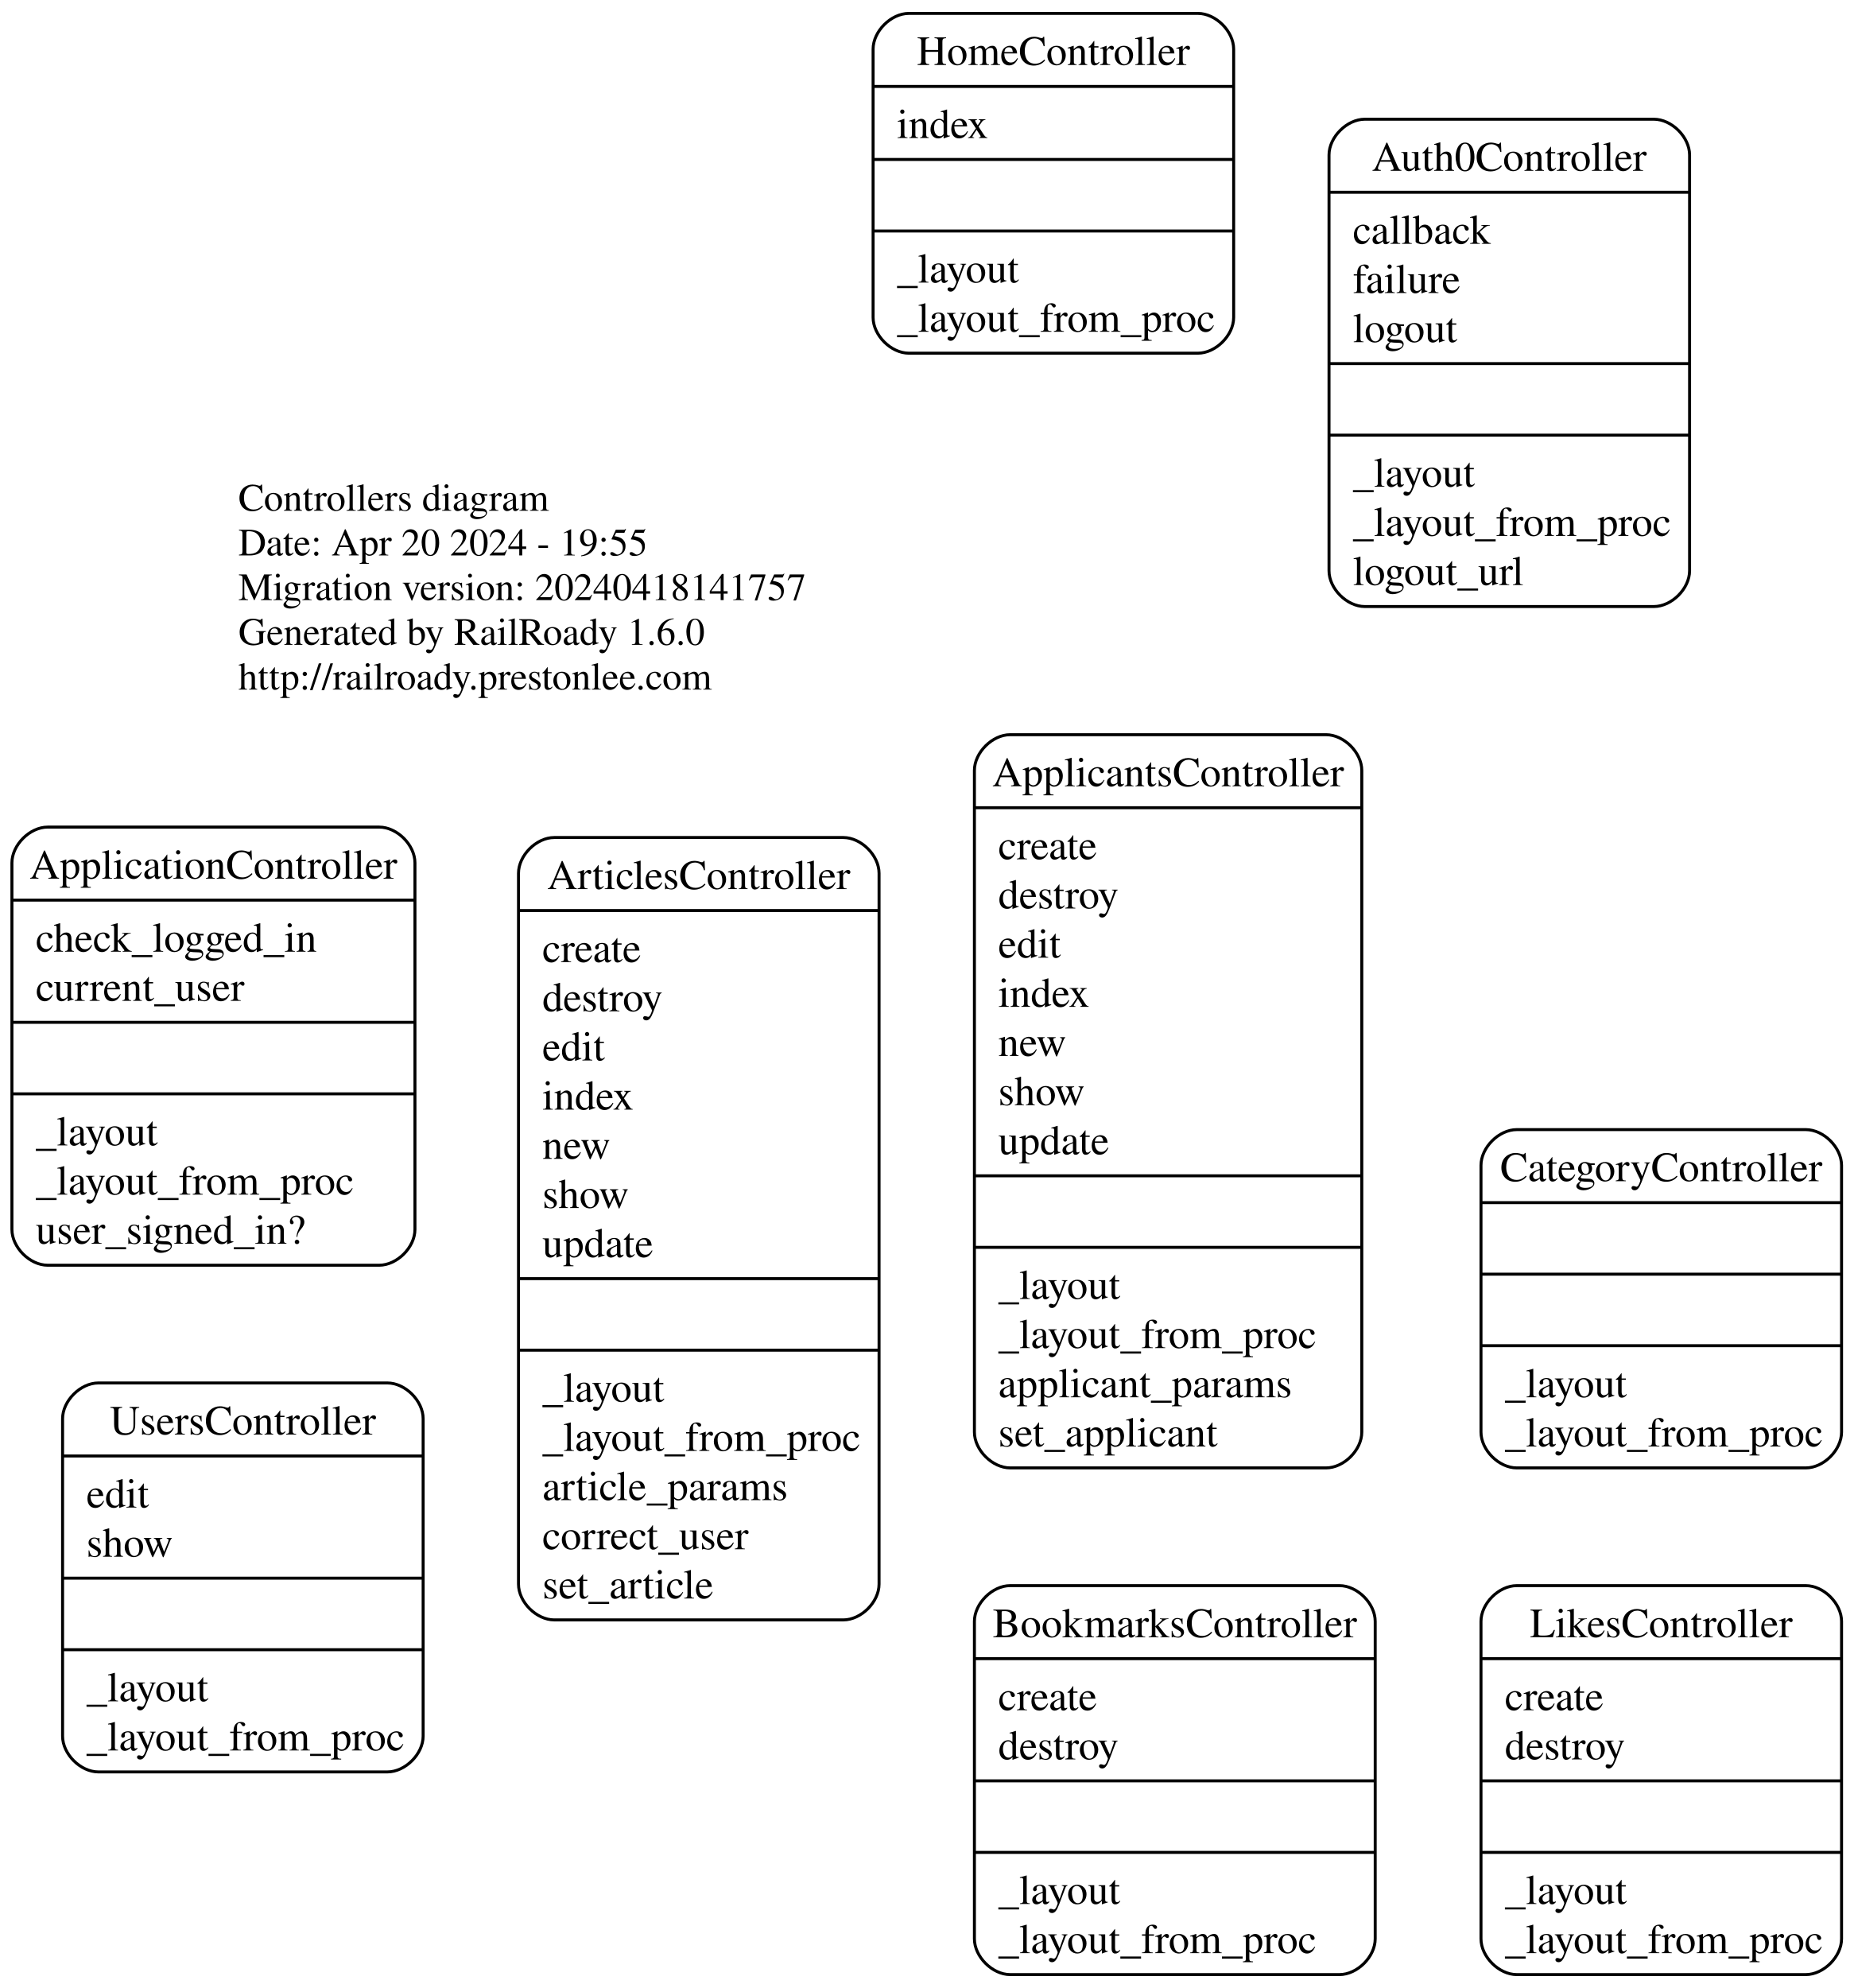
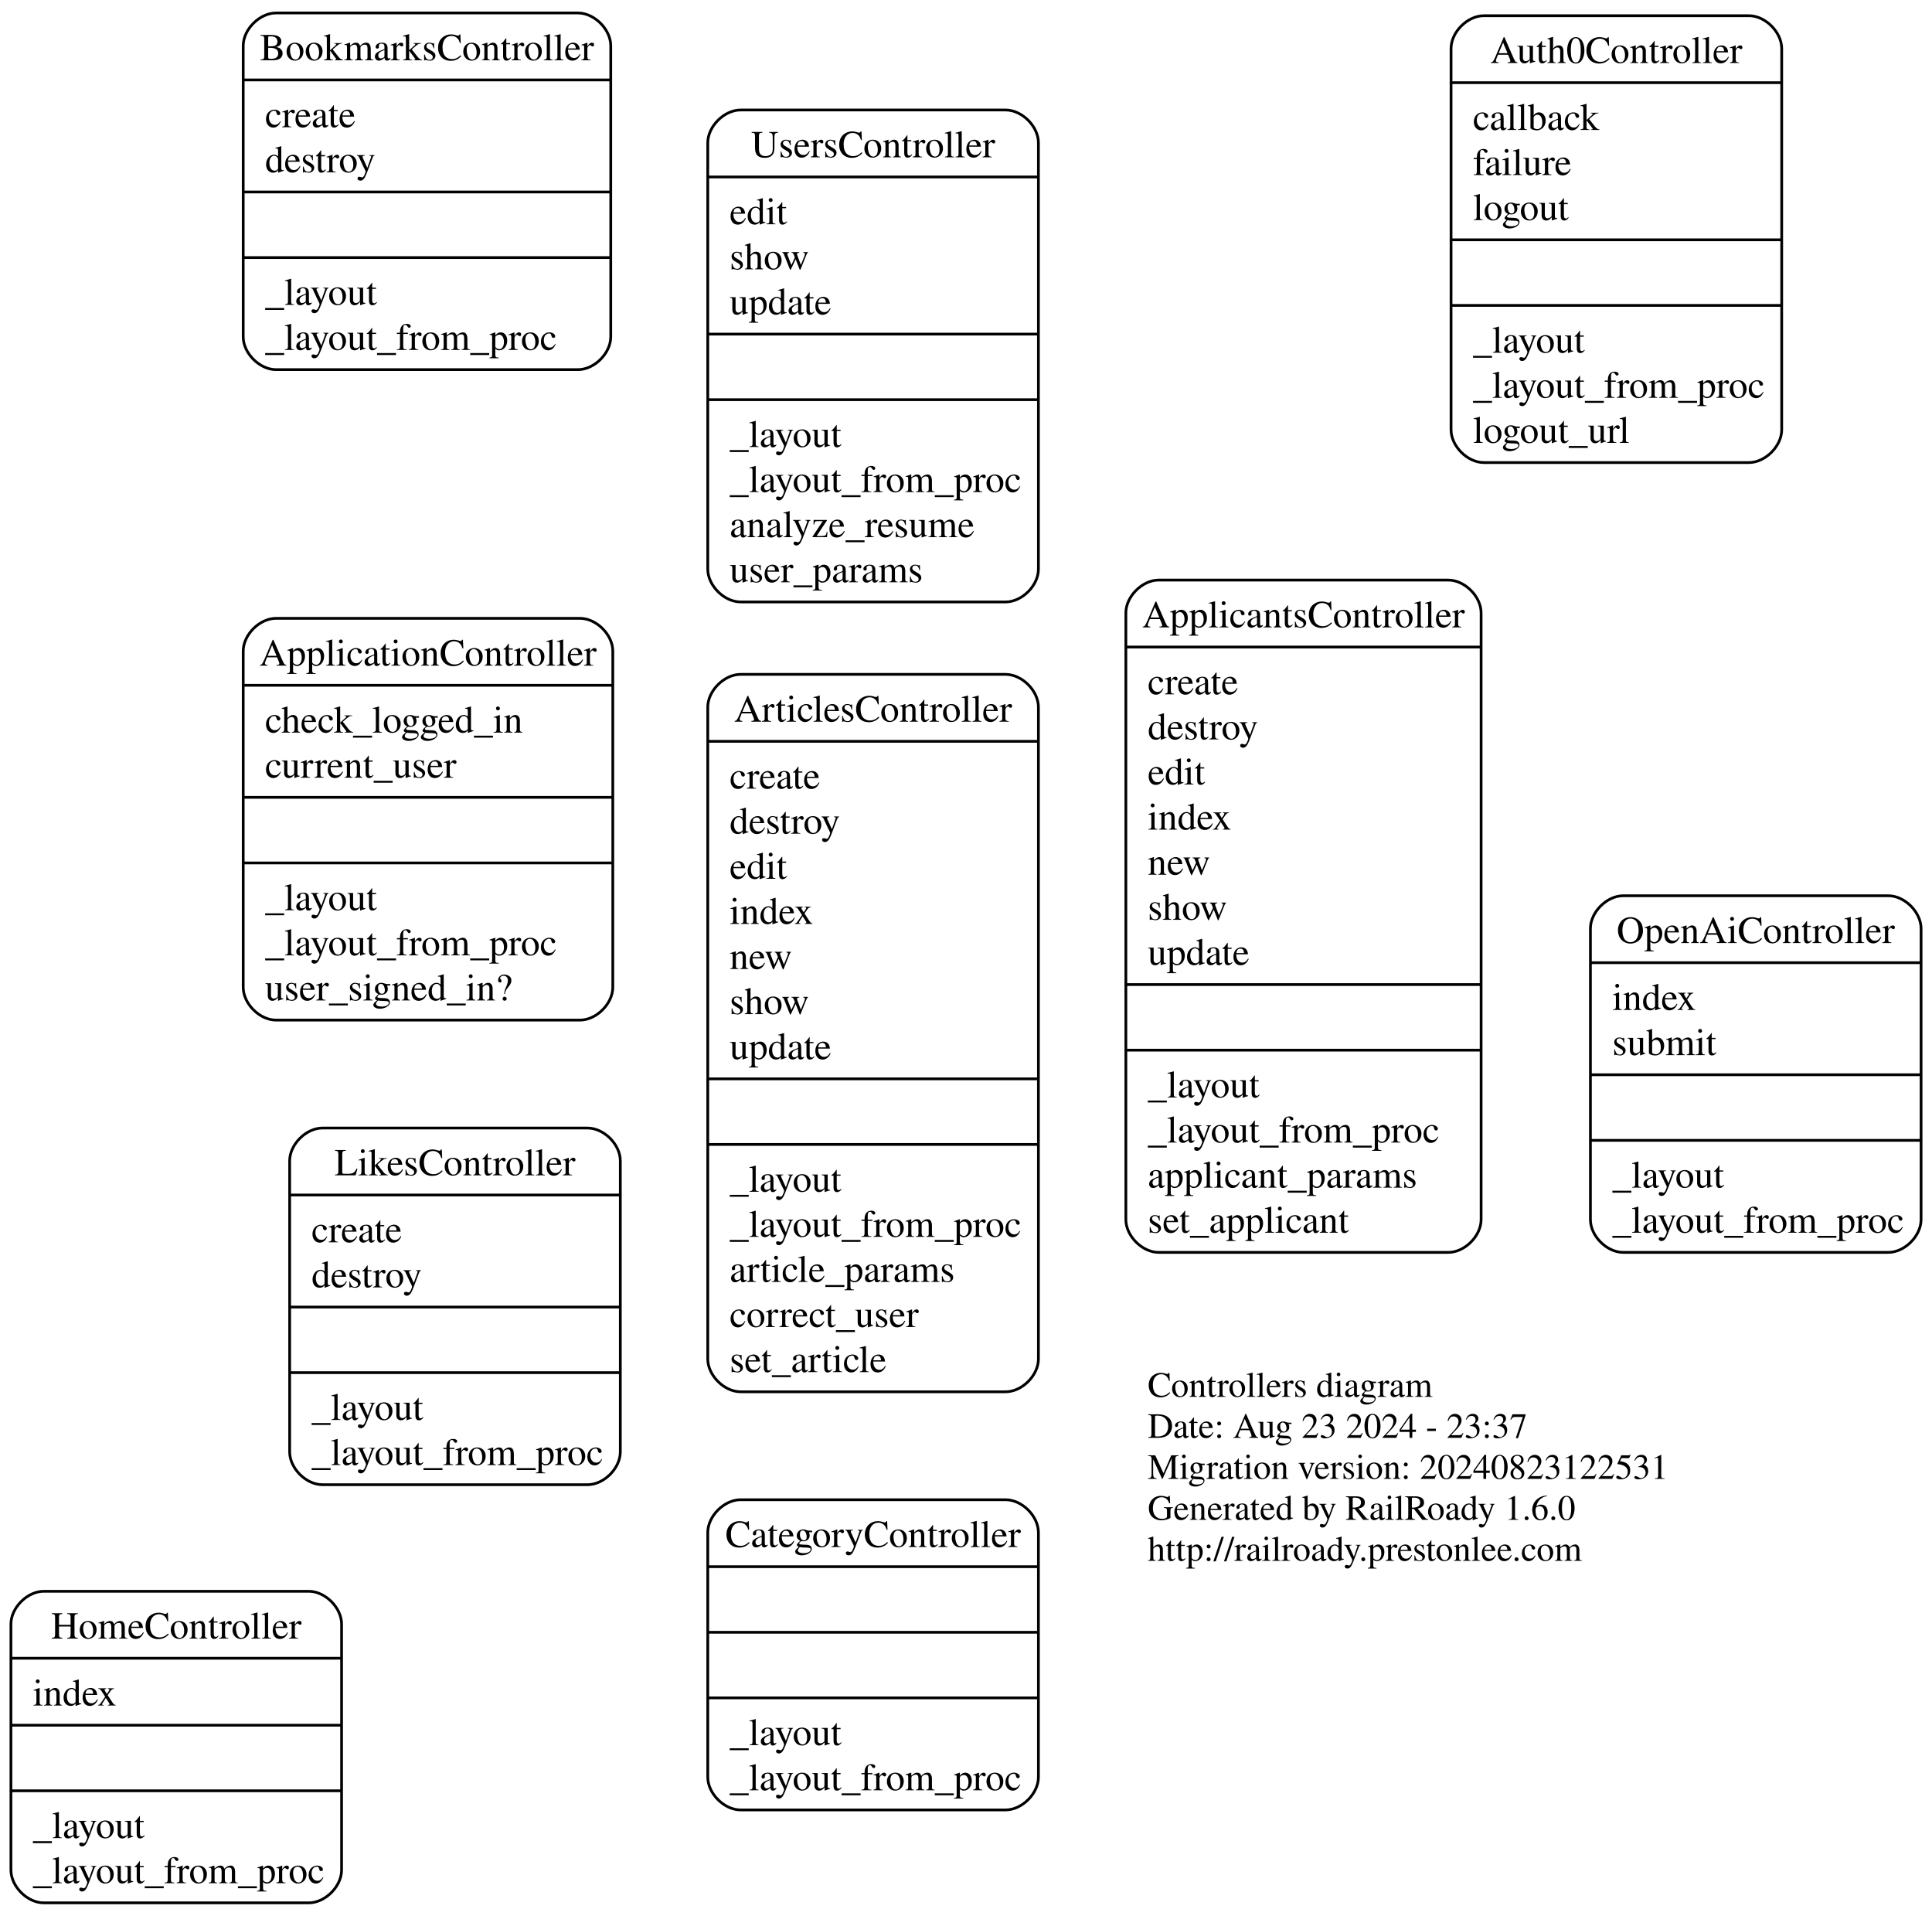
- <svg xmlns="http://www.w3.org/2000/svg" width="622pt" height="667pt" viewBox="0.00 0.00 622.00 667.00">
-   <g id="graph0" class="graph" transform="scale(1 1) rotate(0) translate(4 663)">
-     <polygon fill="none" stroke="none" points="-4,4 -4,-663 618,-663 618,4 -4,4" />
+ <svg xmlns="http://www.w3.org/2000/svg" width="707pt" height="701pt" viewBox="0.00 0.00 707.00 700.50">
+   <g id="graph0" class="graph" transform="scale(1 1) rotate(0) translate(4 696.5)">
+     <polygon fill="none" stroke="none" points="-4,4 -4,-696.5 703,-696.5 703,4 -4,4" />
    <g id="node1" class="node">
-       <text text-anchor="start" x="76" y="-491.65" font-family="Times,serif" font-size="13.00">Controllers diagram</text>
-       <text text-anchor="start" x="76" y="-476.65" font-family="Times,serif" font-size="13.00">Date: Apr 20 2024 - 19:55</text>
-       <text text-anchor="start" x="76" y="-461.65" font-family="Times,serif" font-size="13.00">Migration version: 20240418141757</text>
-       <text text-anchor="start" x="76" y="-446.65" font-family="Times,serif" font-size="13.00">Generated by RailRoady 1.6.0</text>
-       <text text-anchor="start" x="76" y="-431.65" font-family="Times,serif" font-size="13.00">http://railroady.prestonlee.com</text>
+       <text text-anchor="start" x="416" y="-185.65" font-family="Times,serif" font-size="13.00">Controllers diagram</text>
+       <text text-anchor="start" x="416" y="-170.65" font-family="Times,serif" font-size="13.00">Date: Aug 23 2024 - 23:37</text>
+       <text text-anchor="start" x="416" y="-155.65" font-family="Times,serif" font-size="13.00">Migration version: 20240823122531</text>
+       <text text-anchor="start" x="416" y="-140.65" font-family="Times,serif" font-size="13.00">Generated by RailRoady 1.6.0</text>
+       <text text-anchor="start" x="416" y="-125.65" font-family="Times,serif" font-size="13.00">http://railroady.prestonlee.com</text>
    </g>
    <g id="node2" class="node">
-       <path fill="none" stroke="black" d="M335,-170.5C335,-170.5 441,-170.5 441,-170.5 447,-170.5 453,-176.5 453,-182.5 453,-182.5 453,-404.5 453,-404.5 453,-410.5 447,-416.5 441,-416.5 441,-416.5 335,-416.5 335,-416.5 329,-416.5 323,-410.5 323,-404.5 323,-404.5 323,-182.5 323,-182.5 323,-176.5 329,-170.5 335,-170.5" />
-       <text text-anchor="middle" x="388" y="-399.2" font-family="Times,serif" font-size="14.00">ApplicantsController</text>
-       <polyline fill="none" stroke="black" points="323,-392 453,-392" />
-       <text text-anchor="start" x="331" y="-374.7" font-family="Times,serif" font-size="14.00">create</text>
-       <text text-anchor="start" x="331" y="-358.2" font-family="Times,serif" font-size="14.00">destroy</text>
-       <text text-anchor="start" x="331" y="-341.7" font-family="Times,serif" font-size="14.00">edit</text>
-       <text text-anchor="start" x="331" y="-325.2" font-family="Times,serif" font-size="14.00">index</text>
-       <text text-anchor="start" x="331" y="-308.7" font-family="Times,serif" font-size="14.00">new</text>
-       <text text-anchor="start" x="331" y="-292.2" font-family="Times,serif" font-size="14.00">show</text>
-       <text text-anchor="start" x="331" y="-275.7" font-family="Times,serif" font-size="14.00">update</text>
-       <polyline fill="none" stroke="black" points="323,-268.5 453,-268.5" />
-       <polyline fill="none" stroke="black" points="323,-244.5 453,-244.5" />
-       <text text-anchor="start" x="331" y="-227.2" font-family="Times,serif" font-size="14.00">_layout</text>
-       <text text-anchor="start" x="331" y="-210.7" font-family="Times,serif" font-size="14.00">_layout_from_proc</text>
-       <text text-anchor="start" x="331" y="-194.2" font-family="Times,serif" font-size="14.00">applicant_params</text>
-       <text text-anchor="start" x="331" y="-177.7" font-family="Times,serif" font-size="14.00">set_applicant</text>
+       <path fill="none" stroke="black" d="M420,-238.5C420,-238.5 526,-238.5 526,-238.5 532,-238.5 538,-244.5 538,-250.5 538,-250.5 538,-472.5 538,-472.5 538,-478.5 532,-484.5 526,-484.5 526,-484.5 420,-484.5 420,-484.5 414,-484.5 408,-478.5 408,-472.5 408,-472.5 408,-250.5 408,-250.5 408,-244.5 414,-238.5 420,-238.5" />
+       <text text-anchor="middle" x="473" y="-467.2" font-family="Times,serif" font-size="14.00">ApplicantsController</text>
+       <polyline fill="none" stroke="black" points="408,-460 538,-460" />
+       <text text-anchor="start" x="416" y="-442.7" font-family="Times,serif" font-size="14.00">create</text>
+       <text text-anchor="start" x="416" y="-426.2" font-family="Times,serif" font-size="14.00">destroy</text>
+       <text text-anchor="start" x="416" y="-409.7" font-family="Times,serif" font-size="14.00">edit</text>
+       <text text-anchor="start" x="416" y="-393.2" font-family="Times,serif" font-size="14.00">index</text>
+       <text text-anchor="start" x="416" y="-376.7" font-family="Times,serif" font-size="14.00">new</text>
+       <text text-anchor="start" x="416" y="-360.2" font-family="Times,serif" font-size="14.00">show</text>
+       <text text-anchor="start" x="416" y="-343.7" font-family="Times,serif" font-size="14.00">update</text>
+       <polyline fill="none" stroke="black" points="408,-336.5 538,-336.5" />
+       <polyline fill="none" stroke="black" points="408,-312.5 538,-312.5" />
+       <text text-anchor="start" x="416" y="-295.2" font-family="Times,serif" font-size="14.00">_layout</text>
+       <text text-anchor="start" x="416" y="-278.7" font-family="Times,serif" font-size="14.00">_layout_from_proc</text>
+       <text text-anchor="start" x="416" y="-262.2" font-family="Times,serif" font-size="14.00">applicant_params</text>
+       <text text-anchor="start" x="416" y="-245.7" font-family="Times,serif" font-size="14.00">set_applicant</text>
    </g>
    <g id="node3" class="node">
-       <path fill="none" stroke="black" d="M12,-238.5C12,-238.5 123.25,-238.5 123.25,-238.5 129.25,-238.5 135.25,-244.5 135.25,-250.5 135.25,-250.5 135.25,-373.5 135.25,-373.5 135.25,-379.5 129.25,-385.5 123.25,-385.5 123.25,-385.5 12,-385.5 12,-385.5 6,-385.5 0,-379.5 0,-373.5 0,-373.5 0,-250.5 0,-250.5 0,-244.5 6,-238.5 12,-238.5" />
-       <text text-anchor="middle" x="67.62" y="-368.2" font-family="Times,serif" font-size="14.00">ApplicationController</text>
-       <polyline fill="none" stroke="black" points="0,-361 135.25,-361" />
-       <text text-anchor="start" x="8" y="-343.7" font-family="Times,serif" font-size="14.00">check_logged_in</text>
-       <text text-anchor="start" x="8" y="-327.2" font-family="Times,serif" font-size="14.00">current_user</text>
-       <polyline fill="none" stroke="black" points="0,-320 135.25,-320" />
-       <polyline fill="none" stroke="black" points="0,-296 135.25,-296" />
-       <text text-anchor="start" x="8" y="-278.7" font-family="Times,serif" font-size="14.00">_layout</text>
-       <text text-anchor="start" x="8" y="-262.2" font-family="Times,serif" font-size="14.00">_layout_from_proc</text>
-       <text text-anchor="start" x="8" y="-245.7" font-family="Times,serif" font-size="14.00">user_signed_in?</text>
+       <path fill="none" stroke="black" d="M97,-323.5C97,-323.5 208.25,-323.5 208.25,-323.5 214.25,-323.5 220.25,-329.5 220.25,-335.5 220.25,-335.5 220.25,-458.5 220.25,-458.5 220.25,-464.5 214.25,-470.5 208.25,-470.5 208.25,-470.5 97,-470.5 97,-470.5 91,-470.5 85,-464.5 85,-458.5 85,-458.5 85,-335.5 85,-335.5 85,-329.5 91,-323.5 97,-323.5" />
+       <text text-anchor="middle" x="152.62" y="-453.2" font-family="Times,serif" font-size="14.00">ApplicationController</text>
+       <polyline fill="none" stroke="black" points="85,-446 220.25,-446" />
+       <text text-anchor="start" x="93" y="-428.7" font-family="Times,serif" font-size="14.00">check_logged_in</text>
+       <text text-anchor="start" x="93" y="-412.2" font-family="Times,serif" font-size="14.00">current_user</text>
+       <polyline fill="none" stroke="black" points="85,-405 220.25,-405" />
+       <polyline fill="none" stroke="black" points="85,-381 220.25,-381" />
+       <text text-anchor="start" x="93" y="-363.7" font-family="Times,serif" font-size="14.00">_layout</text>
+       <text text-anchor="start" x="93" y="-347.2" font-family="Times,serif" font-size="14.00">_layout_from_proc</text>
+       <text text-anchor="start" x="93" y="-330.7" font-family="Times,serif" font-size="14.00">user_signed_in?</text>
    </g>
    <g id="node4" class="node">
-       <path fill="none" stroke="black" d="M182,-119.5C182,-119.5 279,-119.5 279,-119.5 285,-119.5 291,-125.5 291,-131.5 291,-131.5 291,-370 291,-370 291,-376 285,-382 279,-382 279,-382 182,-382 182,-382 176,-382 170,-376 170,-370 170,-370 170,-131.5 170,-131.5 170,-125.5 176,-119.5 182,-119.5" />
-       <text text-anchor="middle" x="230.5" y="-364.7" font-family="Times,serif" font-size="14.00">ArticlesController</text>
-       <polyline fill="none" stroke="black" points="170,-357.5 291,-357.5" />
-       <text text-anchor="start" x="178" y="-340.2" font-family="Times,serif" font-size="14.00">create</text>
-       <text text-anchor="start" x="178" y="-323.7" font-family="Times,serif" font-size="14.00">destroy</text>
-       <text text-anchor="start" x="178" y="-307.2" font-family="Times,serif" font-size="14.00">edit</text>
-       <text text-anchor="start" x="178" y="-290.7" font-family="Times,serif" font-size="14.00">index</text>
-       <text text-anchor="start" x="178" y="-274.2" font-family="Times,serif" font-size="14.00">new</text>
-       <text text-anchor="start" x="178" y="-257.7" font-family="Times,serif" font-size="14.00">show</text>
-       <text text-anchor="start" x="178" y="-241.2" font-family="Times,serif" font-size="14.00">update</text>
-       <polyline fill="none" stroke="black" points="170,-234 291,-234" />
-       <polyline fill="none" stroke="black" points="170,-210 291,-210" />
-       <text text-anchor="start" x="178" y="-192.7" font-family="Times,serif" font-size="14.00">_layout</text>
-       <text text-anchor="start" x="178" y="-176.2" font-family="Times,serif" font-size="14.00">_layout_from_proc</text>
-       <text text-anchor="start" x="178" y="-159.7" font-family="Times,serif" font-size="14.00">article_params</text>
-       <text text-anchor="start" x="178" y="-143.2" font-family="Times,serif" font-size="14.00">correct_user</text>
-       <text text-anchor="start" x="178" y="-126.7" font-family="Times,serif" font-size="14.00">set_article</text>
+       <path fill="none" stroke="black" d="M267,-187.5C267,-187.5 364,-187.5 364,-187.5 370,-187.5 376,-193.5 376,-199.5 376,-199.5 376,-438 376,-438 376,-444 370,-450 364,-450 364,-450 267,-450 267,-450 261,-450 255,-444 255,-438 255,-438 255,-199.5 255,-199.5 255,-193.5 261,-187.5 267,-187.5" />
+       <text text-anchor="middle" x="315.5" y="-432.7" font-family="Times,serif" font-size="14.00">ArticlesController</text>
+       <polyline fill="none" stroke="black" points="255,-425.5 376,-425.5" />
+       <text text-anchor="start" x="263" y="-408.2" font-family="Times,serif" font-size="14.00">create</text>
+       <text text-anchor="start" x="263" y="-391.7" font-family="Times,serif" font-size="14.00">destroy</text>
+       <text text-anchor="start" x="263" y="-375.2" font-family="Times,serif" font-size="14.00">edit</text>
+       <text text-anchor="start" x="263" y="-358.7" font-family="Times,serif" font-size="14.00">index</text>
+       <text text-anchor="start" x="263" y="-342.2" font-family="Times,serif" font-size="14.00">new</text>
+       <text text-anchor="start" x="263" y="-325.7" font-family="Times,serif" font-size="14.00">show</text>
+       <text text-anchor="start" x="263" y="-309.2" font-family="Times,serif" font-size="14.00">update</text>
+       <polyline fill="none" stroke="black" points="255,-302 376,-302" />
+       <polyline fill="none" stroke="black" points="255,-278 376,-278" />
+       <text text-anchor="start" x="263" y="-260.7" font-family="Times,serif" font-size="14.00">_layout</text>
+       <text text-anchor="start" x="263" y="-244.2" font-family="Times,serif" font-size="14.00">_layout_from_proc</text>
+       <text text-anchor="start" x="263" y="-227.7" font-family="Times,serif" font-size="14.00">article_params</text>
+       <text text-anchor="start" x="263" y="-211.2" font-family="Times,serif" font-size="14.00">correct_user</text>
+       <text text-anchor="start" x="263" y="-194.7" font-family="Times,serif" font-size="14.00">set_article</text>
    </g>
    <g id="node5" class="node">
-       <path fill="none" stroke="black" d="M454,-459.5C454,-459.5 551,-459.5 551,-459.5 557,-459.5 563,-465.5 563,-471.5 563,-471.5 563,-611 563,-611 563,-617 557,-623 551,-623 551,-623 454,-623 454,-623 448,-623 442,-617 442,-611 442,-611 442,-471.5 442,-471.5 442,-465.5 448,-459.5 454,-459.5" />
-       <text text-anchor="middle" x="502.5" y="-605.7" font-family="Times,serif" font-size="14.00">Auth0Controller</text>
-       <polyline fill="none" stroke="black" points="442,-598.5 563,-598.5" />
-       <text text-anchor="start" x="450" y="-581.2" font-family="Times,serif" font-size="14.00">callback</text>
-       <text text-anchor="start" x="450" y="-564.7" font-family="Times,serif" font-size="14.00">failure</text>
-       <text text-anchor="start" x="450" y="-548.2" font-family="Times,serif" font-size="14.00">logout</text>
-       <polyline fill="none" stroke="black" points="442,-541 563,-541" />
-       <polyline fill="none" stroke="black" points="442,-517 563,-517" />
-       <text text-anchor="start" x="450" y="-499.7" font-family="Times,serif" font-size="14.00">_layout</text>
-       <text text-anchor="start" x="450" y="-483.2" font-family="Times,serif" font-size="14.00">_layout_from_proc</text>
-       <text text-anchor="start" x="450" y="-466.7" font-family="Times,serif" font-size="14.00">logout_url</text>
+       <path fill="none" stroke="black" d="M539,-527.5C539,-527.5 636,-527.5 636,-527.5 642,-527.5 648,-533.5 648,-539.5 648,-539.5 648,-679 648,-679 648,-685 642,-691 636,-691 636,-691 539,-691 539,-691 533,-691 527,-685 527,-679 527,-679 527,-539.5 527,-539.5 527,-533.5 533,-527.5 539,-527.5" />
+       <text text-anchor="middle" x="587.5" y="-673.7" font-family="Times,serif" font-size="14.00">Auth0Controller</text>
+       <polyline fill="none" stroke="black" points="527,-666.5 648,-666.5" />
+       <text text-anchor="start" x="535" y="-649.2" font-family="Times,serif" font-size="14.00">callback</text>
+       <text text-anchor="start" x="535" y="-632.7" font-family="Times,serif" font-size="14.00">failure</text>
+       <text text-anchor="start" x="535" y="-616.2" font-family="Times,serif" font-size="14.00">logout</text>
+       <polyline fill="none" stroke="black" points="527,-609 648,-609" />
+       <polyline fill="none" stroke="black" points="527,-585 648,-585" />
+       <text text-anchor="start" x="535" y="-567.7" font-family="Times,serif" font-size="14.00">_layout</text>
+       <text text-anchor="start" x="535" y="-551.2" font-family="Times,serif" font-size="14.00">_layout_from_proc</text>
+       <text text-anchor="start" x="535" y="-534.7" font-family="Times,serif" font-size="14.00">logout_url</text>
    </g>
    <g id="node6" class="node">
-       <path fill="none" stroke="black" d="M335,-0.5C335,-0.5 445.5,-0.5 445.5,-0.5 451.5,-0.5 457.5,-6.5 457.5,-12.5 457.5,-12.5 457.5,-119 457.5,-119 457.5,-125 451.5,-131 445.5,-131 445.5,-131 335,-131 335,-131 329,-131 323,-125 323,-119 323,-119 323,-12.5 323,-12.5 323,-6.5 329,-0.5 335,-0.5" />
-       <text text-anchor="middle" x="390.25" y="-113.7" font-family="Times,serif" font-size="14.00">BookmarksController</text>
-       <polyline fill="none" stroke="black" points="323,-106.5 457.5,-106.5" />
-       <text text-anchor="start" x="331" y="-89.2" font-family="Times,serif" font-size="14.00">create</text>
-       <text text-anchor="start" x="331" y="-72.7" font-family="Times,serif" font-size="14.00">destroy</text>
-       <polyline fill="none" stroke="black" points="323,-65.5 457.5,-65.5" />
-       <polyline fill="none" stroke="black" points="323,-41.5 457.5,-41.5" />
-       <text text-anchor="start" x="331" y="-24.2" font-family="Times,serif" font-size="14.00">_layout</text>
-       <text text-anchor="start" x="331" y="-7.7" font-family="Times,serif" font-size="14.00">_layout_from_proc</text>
+       <path fill="none" stroke="black" d="M97,-561.5C97,-561.5 207.5,-561.5 207.5,-561.5 213.5,-561.5 219.5,-567.5 219.5,-573.5 219.5,-573.5 219.5,-680 219.5,-680 219.5,-686 213.5,-692 207.5,-692 207.5,-692 97,-692 97,-692 91,-692 85,-686 85,-680 85,-680 85,-573.5 85,-573.5 85,-567.5 91,-561.5 97,-561.5" />
+       <text text-anchor="middle" x="152.25" y="-674.7" font-family="Times,serif" font-size="14.00">BookmarksController</text>
+       <polyline fill="none" stroke="black" points="85,-667.5 219.5,-667.5" />
+       <text text-anchor="start" x="93" y="-650.2" font-family="Times,serif" font-size="14.00">create</text>
+       <text text-anchor="start" x="93" y="-633.7" font-family="Times,serif" font-size="14.00">destroy</text>
+       <polyline fill="none" stroke="black" points="85,-626.5 219.5,-626.5" />
+       <polyline fill="none" stroke="black" points="85,-602.5 219.5,-602.5" />
+       <text text-anchor="start" x="93" y="-585.2" font-family="Times,serif" font-size="14.00">_layout</text>
+       <text text-anchor="start" x="93" y="-568.7" font-family="Times,serif" font-size="14.00">_layout_from_proc</text>
    </g>
    <g id="node7" class="node">
-       <path fill="none" stroke="black" d="M505,-170.5C505,-170.5 602,-170.5 602,-170.5 608,-170.5 614,-176.5 614,-182.5 614,-182.5 614,-272 614,-272 614,-278 608,-284 602,-284 602,-284 505,-284 505,-284 499,-284 493,-278 493,-272 493,-272 493,-182.5 493,-182.5 493,-176.5 499,-170.5 505,-170.5" />
-       <text text-anchor="middle" x="553.5" y="-266.7" font-family="Times,serif" font-size="14.00">CategoryController</text>
-       <polyline fill="none" stroke="black" points="493,-259.5 614,-259.5" />
-       <polyline fill="none" stroke="black" points="493,-235.5 614,-235.5" />
-       <polyline fill="none" stroke="black" points="493,-211.5 614,-211.5" />
-       <text text-anchor="start" x="501" y="-194.2" font-family="Times,serif" font-size="14.00">_layout</text>
-       <text text-anchor="start" x="501" y="-177.7" font-family="Times,serif" font-size="14.00">_layout_from_proc</text>
+       <path fill="none" stroke="black" d="M267,-34.5C267,-34.5 364,-34.5 364,-34.5 370,-34.5 376,-40.5 376,-46.5 376,-46.5 376,-136 376,-136 376,-142 370,-148 364,-148 364,-148 267,-148 267,-148 261,-148 255,-142 255,-136 255,-136 255,-46.5 255,-46.5 255,-40.5 261,-34.5 267,-34.5" />
+       <text text-anchor="middle" x="315.5" y="-130.7" font-family="Times,serif" font-size="14.00">CategoryController</text>
+       <polyline fill="none" stroke="black" points="255,-123.5 376,-123.5" />
+       <polyline fill="none" stroke="black" points="255,-99.5 376,-99.5" />
+       <polyline fill="none" stroke="black" points="255,-75.5 376,-75.5" />
+       <text text-anchor="start" x="263" y="-58.2" font-family="Times,serif" font-size="14.00">_layout</text>
+       <text text-anchor="start" x="263" y="-41.7" font-family="Times,serif" font-size="14.00">_layout_from_proc</text>
    </g>
    <g id="node8" class="node">
-       <path fill="none" stroke="black" d="M301,-544.5C301,-544.5 398,-544.5 398,-544.5 404,-544.5 410,-550.5 410,-556.5 410,-556.5 410,-646.5 410,-646.5 410,-652.5 404,-658.5 398,-658.5 398,-658.5 301,-658.5 301,-658.5 295,-658.5 289,-652.5 289,-646.5 289,-646.5 289,-556.5 289,-556.5 289,-550.5 295,-544.5 301,-544.5" />
-       <text text-anchor="middle" x="349.5" y="-641.2" font-family="Times,serif" font-size="14.00">HomeController</text>
-       <polyline fill="none" stroke="black" points="289,-634 410,-634" />
-       <text text-anchor="start" x="297" y="-616.7" font-family="Times,serif" font-size="14.00">index</text>
-       <polyline fill="none" stroke="black" points="289,-609.5 410,-609.5" />
-       <polyline fill="none" stroke="black" points="289,-585.5 410,-585.5" />
-       <text text-anchor="start" x="297" y="-568.2" font-family="Times,serif" font-size="14.00">_layout</text>
-       <text text-anchor="start" x="297" y="-551.7" font-family="Times,serif" font-size="14.00">_layout_from_proc</text>
+       <path fill="none" stroke="black" d="M12,-0.5C12,-0.5 109,-0.5 109,-0.5 115,-0.5 121,-6.5 121,-12.5 121,-12.5 121,-102.5 121,-102.5 121,-108.5 115,-114.5 109,-114.5 109,-114.5 12,-114.5 12,-114.5 6,-114.5 0,-108.5 0,-102.5 0,-102.5 0,-12.5 0,-12.5 0,-6.5 6,-0.5 12,-0.5" />
+       <text text-anchor="middle" x="60.5" y="-97.2" font-family="Times,serif" font-size="14.00">HomeController</text>
+       <polyline fill="none" stroke="black" points="0,-90 121,-90" />
+       <text text-anchor="start" x="8" y="-72.7" font-family="Times,serif" font-size="14.00">index</text>
+       <polyline fill="none" stroke="black" points="0,-65.5 121,-65.5" />
+       <polyline fill="none" stroke="black" points="0,-41.5 121,-41.5" />
+       <text text-anchor="start" x="8" y="-24.2" font-family="Times,serif" font-size="14.00">_layout</text>
+       <text text-anchor="start" x="8" y="-7.7" font-family="Times,serif" font-size="14.00">_layout_from_proc</text>
    </g>
    <g id="node9" class="node">
-       <path fill="none" stroke="black" d="M505,-0.5C505,-0.5 602,-0.5 602,-0.5 608,-0.5 614,-6.5 614,-12.5 614,-12.5 614,-119 614,-119 614,-125 608,-131 602,-131 602,-131 505,-131 505,-131 499,-131 493,-125 493,-119 493,-119 493,-12.5 493,-12.5 493,-6.5 499,-0.5 505,-0.5" />
-       <text text-anchor="middle" x="553.5" y="-113.7" font-family="Times,serif" font-size="14.00">LikesController</text>
-       <polyline fill="none" stroke="black" points="493,-106.5 614,-106.5" />
-       <text text-anchor="start" x="501" y="-89.2" font-family="Times,serif" font-size="14.00">create</text>
-       <text text-anchor="start" x="501" y="-72.7" font-family="Times,serif" font-size="14.00">destroy</text>
-       <polyline fill="none" stroke="black" points="493,-65.5 614,-65.5" />
-       <polyline fill="none" stroke="black" points="493,-41.5 614,-41.5" />
-       <text text-anchor="start" x="501" y="-24.2" font-family="Times,serif" font-size="14.00">_layout</text>
-       <text text-anchor="start" x="501" y="-7.7" font-family="Times,serif" font-size="14.00">_layout_from_proc</text>
+       <path fill="none" stroke="black" d="M114,-153.5C114,-153.5 211,-153.5 211,-153.5 217,-153.5 223,-159.5 223,-165.5 223,-165.5 223,-272 223,-272 223,-278 217,-284 211,-284 211,-284 114,-284 114,-284 108,-284 102,-278 102,-272 102,-272 102,-165.5 102,-165.5 102,-159.5 108,-153.5 114,-153.5" />
+       <text text-anchor="middle" x="162.5" y="-266.7" font-family="Times,serif" font-size="14.00">LikesController</text>
+       <polyline fill="none" stroke="black" points="102,-259.5 223,-259.5" />
+       <text text-anchor="start" x="110" y="-242.2" font-family="Times,serif" font-size="14.00">create</text>
+       <text text-anchor="start" x="110" y="-225.7" font-family="Times,serif" font-size="14.00">destroy</text>
+       <polyline fill="none" stroke="black" points="102,-218.5 223,-218.5" />
+       <polyline fill="none" stroke="black" points="102,-194.5 223,-194.5" />
+       <text text-anchor="start" x="110" y="-177.2" font-family="Times,serif" font-size="14.00">_layout</text>
+       <text text-anchor="start" x="110" y="-160.7" font-family="Times,serif" font-size="14.00">_layout_from_proc</text>
    </g>
    <g id="node10" class="node">
-       <path fill="none" stroke="black" d="M29,-68.5C29,-68.5 126,-68.5 126,-68.5 132,-68.5 138,-74.5 138,-80.5 138,-80.5 138,-187 138,-187 138,-193 132,-199 126,-199 126,-199 29,-199 29,-199 23,-199 17,-193 17,-187 17,-187 17,-80.5 17,-80.5 17,-74.5 23,-68.5 29,-68.5" />
-       <text text-anchor="middle" x="77.5" y="-181.7" font-family="Times,serif" font-size="14.00">UsersController</text>
-       <polyline fill="none" stroke="black" points="17,-174.5 138,-174.5" />
-       <text text-anchor="start" x="25" y="-157.2" font-family="Times,serif" font-size="14.00">edit</text>
-       <text text-anchor="start" x="25" y="-140.7" font-family="Times,serif" font-size="14.00">show</text>
-       <polyline fill="none" stroke="black" points="17,-133.5 138,-133.5" />
-       <polyline fill="none" stroke="black" points="17,-109.5 138,-109.5" />
-       <text text-anchor="start" x="25" y="-92.2" font-family="Times,serif" font-size="14.00">_layout</text>
-       <text text-anchor="start" x="25" y="-75.7" font-family="Times,serif" font-size="14.00">_layout_from_proc</text>
+       <path fill="none" stroke="black" d="M590,-238.5C590,-238.5 687,-238.5 687,-238.5 693,-238.5 699,-244.5 699,-250.5 699,-250.5 699,-357 699,-357 699,-363 693,-369 687,-369 687,-369 590,-369 590,-369 584,-369 578,-363 578,-357 578,-357 578,-250.5 578,-250.5 578,-244.5 584,-238.5 590,-238.5" />
+       <text text-anchor="middle" x="638.5" y="-351.7" font-family="Times,serif" font-size="14.00">OpenAiController</text>
+       <polyline fill="none" stroke="black" points="578,-344.5 699,-344.5" />
+       <text text-anchor="start" x="586" y="-327.2" font-family="Times,serif" font-size="14.00">index</text>
+       <text text-anchor="start" x="586" y="-310.7" font-family="Times,serif" font-size="14.00">submit</text>
+       <polyline fill="none" stroke="black" points="578,-303.5 699,-303.5" />
+       <polyline fill="none" stroke="black" points="578,-279.5 699,-279.5" />
+       <text text-anchor="start" x="586" y="-262.2" font-family="Times,serif" font-size="14.00">_layout</text>
+       <text text-anchor="start" x="586" y="-245.7" font-family="Times,serif" font-size="14.00">_layout_from_proc</text>
+     </g>
+     <g id="node11" class="node">
+       <path fill="none" stroke="black" d="M267,-476.5C267,-476.5 364,-476.5 364,-476.5 370,-476.5 376,-482.5 376,-488.5 376,-488.5 376,-644.5 376,-644.5 376,-650.5 370,-656.5 364,-656.5 364,-656.5 267,-656.5 267,-656.5 261,-656.5 255,-650.5 255,-644.5 255,-644.5 255,-488.5 255,-488.5 255,-482.5 261,-476.5 267,-476.5" />
+       <text text-anchor="middle" x="315.5" y="-639.2" font-family="Times,serif" font-size="14.00">UsersController</text>
+       <polyline fill="none" stroke="black" points="255,-632 376,-632" />
+       <text text-anchor="start" x="263" y="-614.7" font-family="Times,serif" font-size="14.00">edit</text>
+       <text text-anchor="start" x="263" y="-598.2" font-family="Times,serif" font-size="14.00">show</text>
+       <text text-anchor="start" x="263" y="-581.7" font-family="Times,serif" font-size="14.00">update</text>
+       <polyline fill="none" stroke="black" points="255,-574.5 376,-574.5" />
+       <polyline fill="none" stroke="black" points="255,-550.5 376,-550.5" />
+       <text text-anchor="start" x="263" y="-533.2" font-family="Times,serif" font-size="14.00">_layout</text>
+       <text text-anchor="start" x="263" y="-516.7" font-family="Times,serif" font-size="14.00">_layout_from_proc</text>
+       <text text-anchor="start" x="263" y="-500.2" font-family="Times,serif" font-size="14.00">analyze_resume</text>
+       <text text-anchor="start" x="263" y="-483.7" font-family="Times,serif" font-size="14.00">user_params</text>
    </g>
  </g>
</svg>
